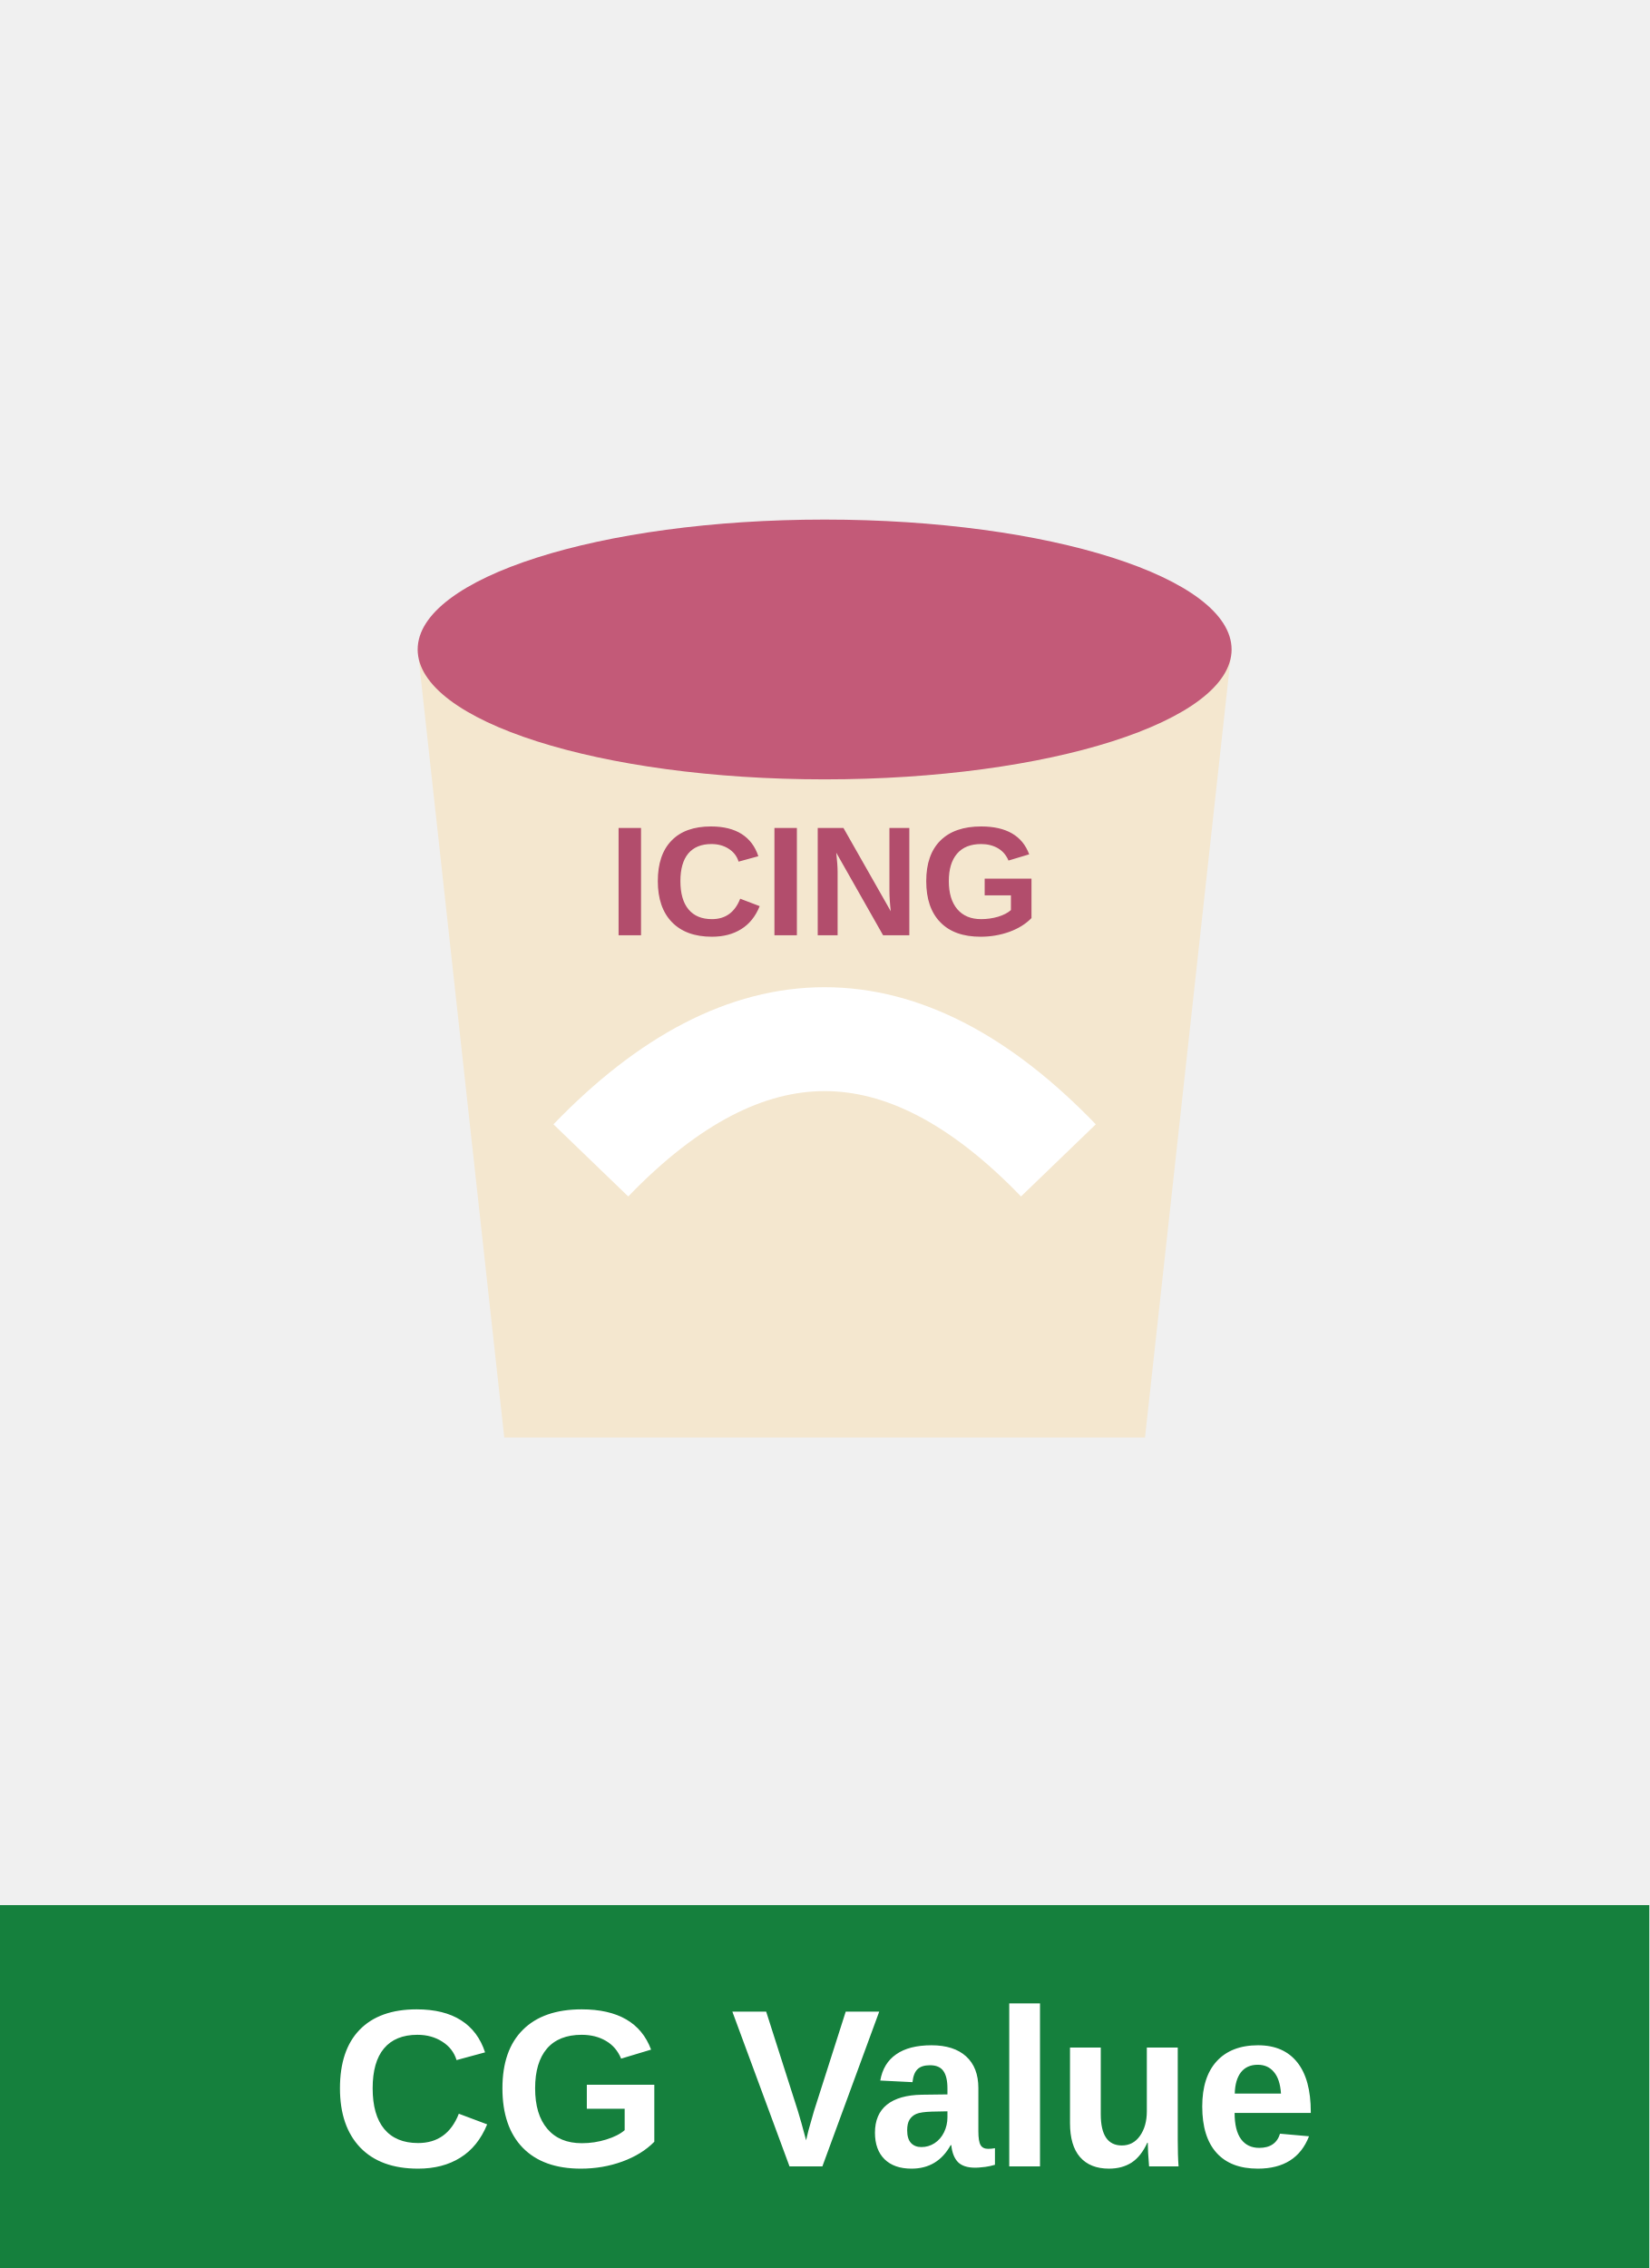
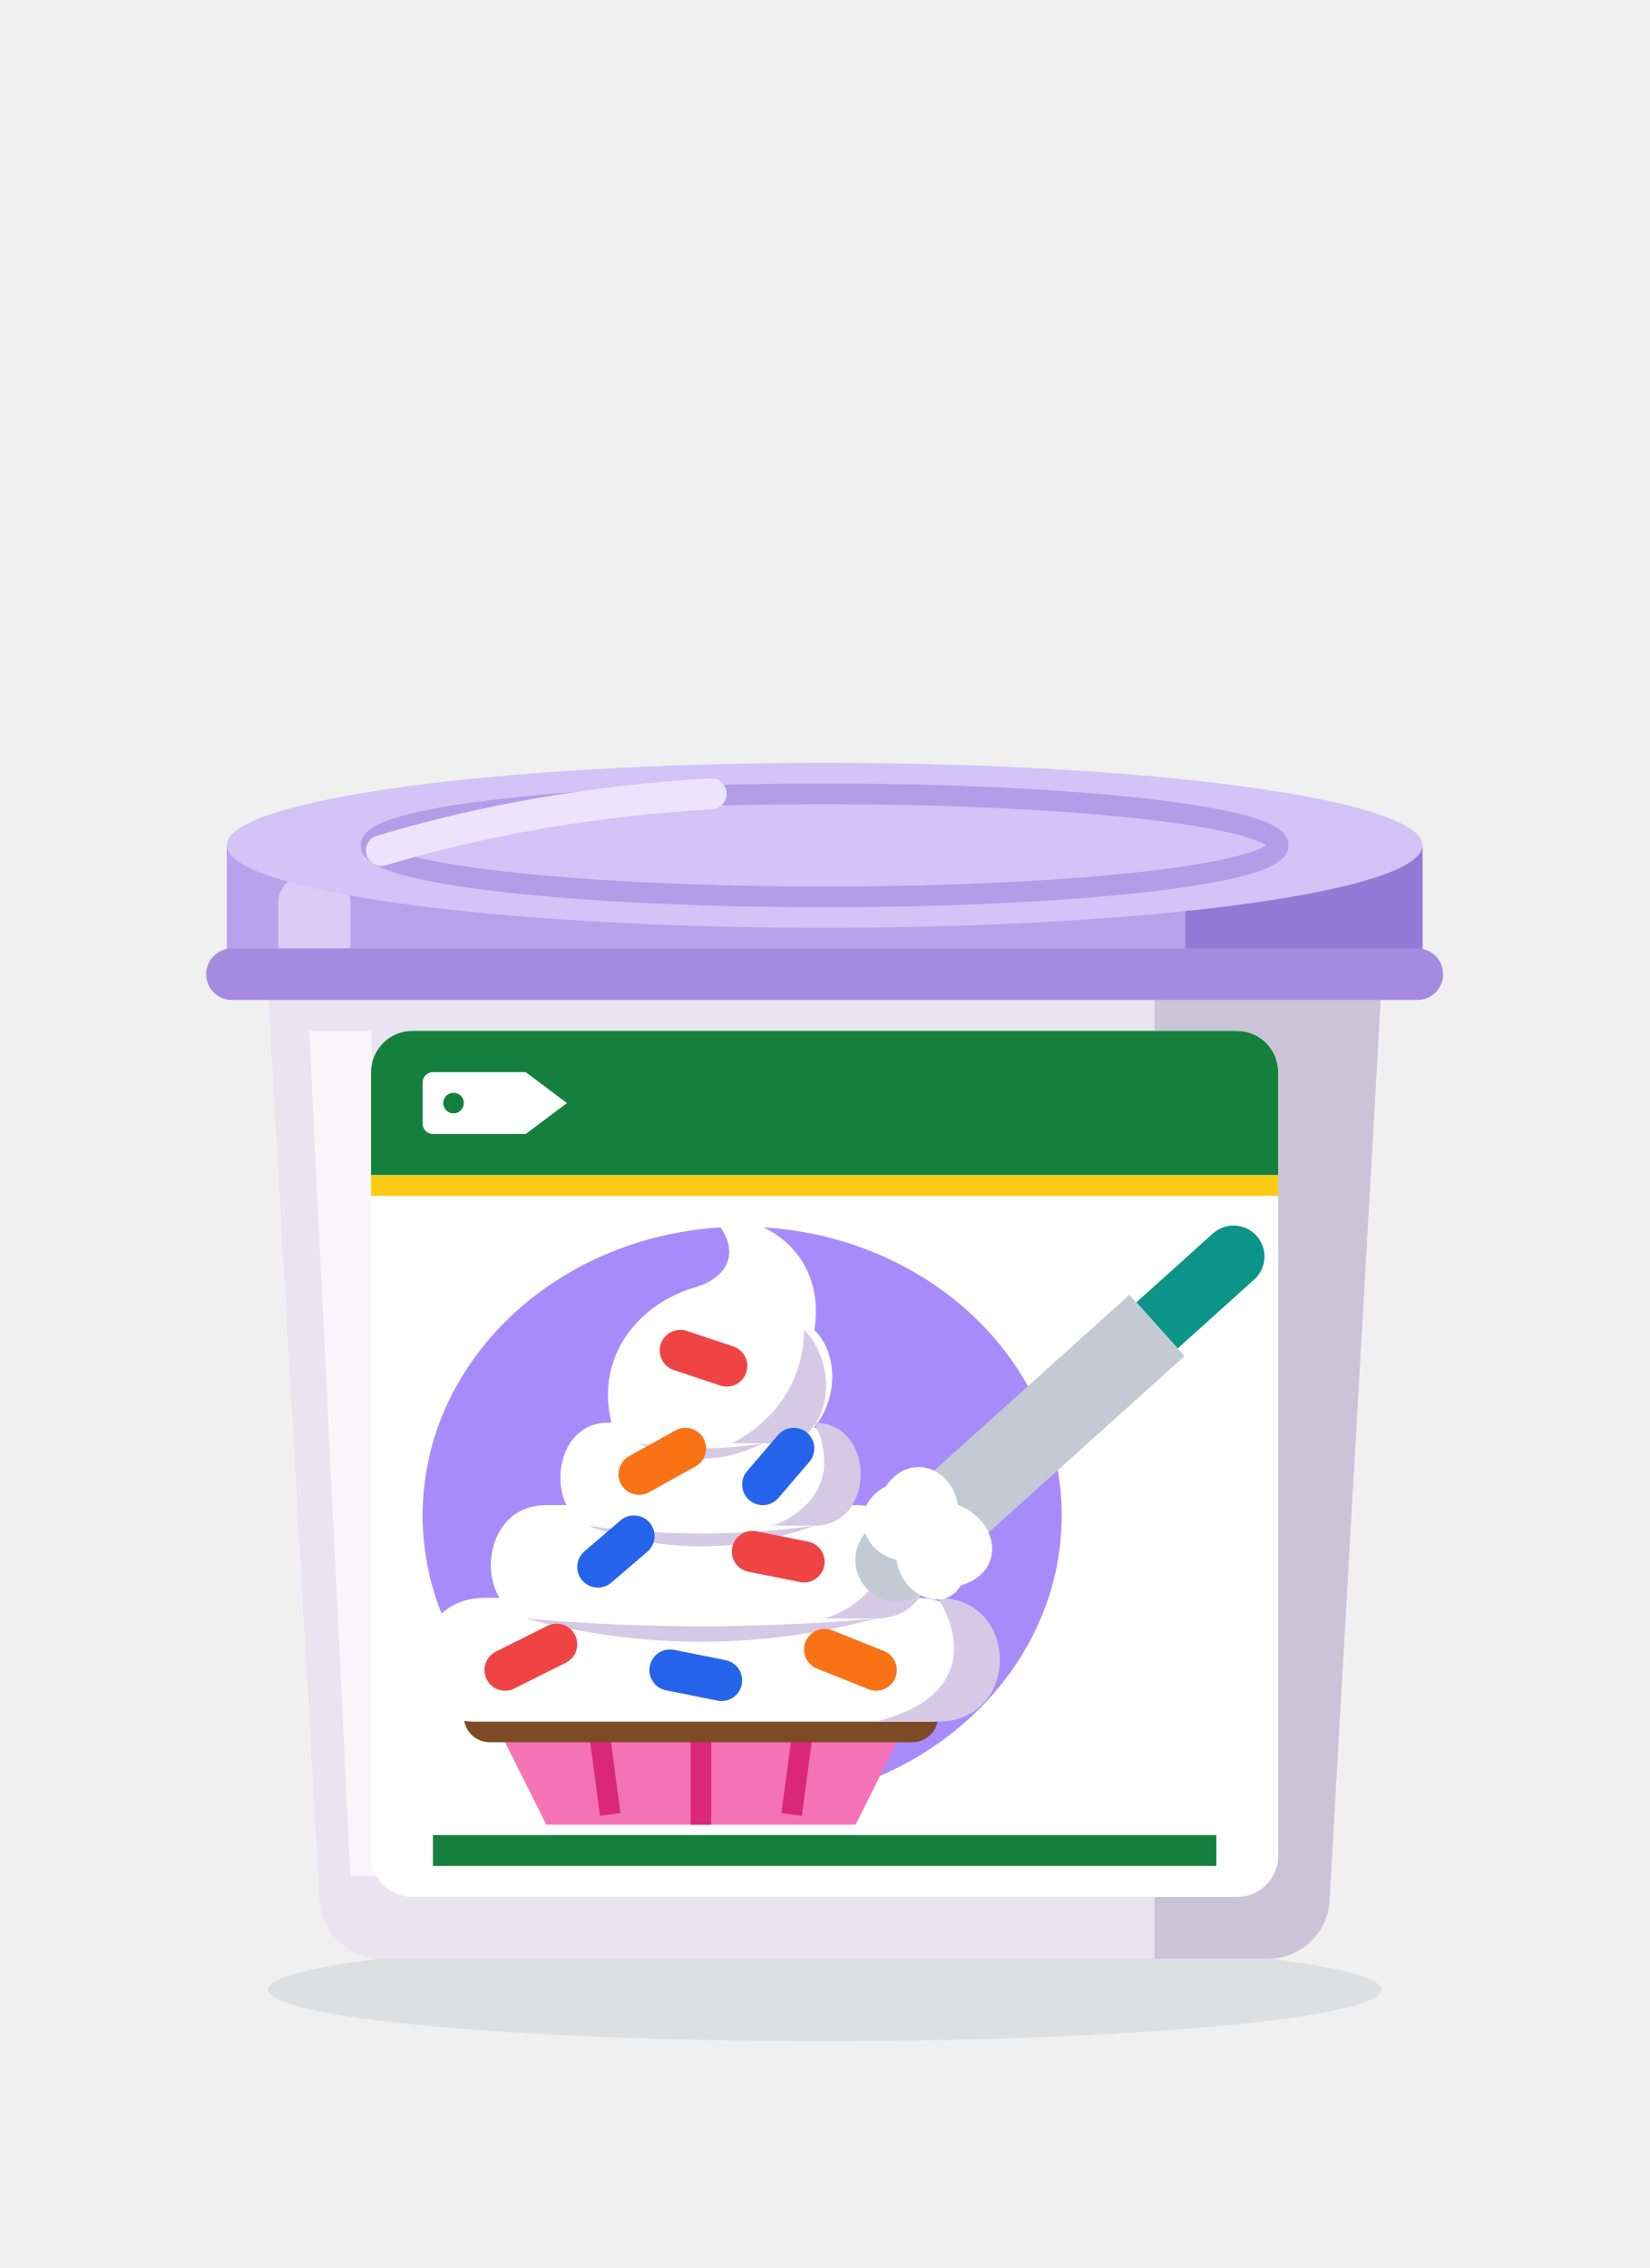
<svg xmlns="http://www.w3.org/2000/svg" viewBox="0 0 160 220">
-   <g transform="translate(80 0) scale(0.84) translate(-80 0)">
-     <path d="M33 75h94l-10 91H43z" fill="#f4e7cf" />
-     <ellipse cx="80" cy="75" rx="47" ry="15" fill="#c35a78" />
-     <text x="80" y="108" text-anchor="middle" font-family="Arial" font-size="18" font-weight="700" fill="#b24d6c">ICING</text>
-     <path d="M53 134q27-28 54 0" fill="none" stroke="#fff" stroke-width="12" />
+   <g id="item">
+     <ellipse cx="80" cy="193" rx="54" ry="5" fill="#0f172a" opacity="0.08" />
+     <path d="M26 96h108l-5 88a6 6 0 0 1-6 6H37a6 6 0 0 1-6-6z" fill="#e9e4f0" />
+     <path d="M112 96h22l-5 88a6 6 0 0 1-6 6h-11z" fill="#cbc3d8" />
+     <path d="M30 100h6l3 82h-5z" fill="#f8f6fb" />
+     <path d="M22 82h116v11a3 3 0 0 1-3 3H25a3 3 0 0 1-3-3z" fill="#b9a2ec" />
+     <path d="M115 82h23v11a3 3 0 0 1-3 3h-20z" fill="#9479d6" />
+     <rect x="27" y="85" width="7" height="9" rx="2.5" fill="#dccdf8" />
+     <ellipse cx="80" cy="82" rx="58" ry="8" fill="#d3c3f6" />
+     <ellipse cx="80" cy="82" rx="44" ry="5" fill="none" stroke="#b39ce8" stroke-width="2" />
+     <path d="M37 82.5q15-4.5 32-5.5" fill="none" stroke="#ece4fc" stroke-width="3" stroke-linecap="round" />
+     <rect x="20" y="92" width="120" height="5" rx="2.5" fill="#a58be0" />
  </g>
-   <g>
-     <rect x="0" y="184.8" width="160" height="35.2" fill="#15803d" />
-     <text x="80" y="210.144" text-anchor="middle" font-family="Arial,Helvetica,sans-serif" font-weight="bold" font-size="21.824" fill="#ffffff">CG Value</text>
+   <g id="label">
+     <rect x="36" y="100" width="88" height="84" rx="4" fill="#f7efe2" />
+   </g>
+   <g id="brand-cg">
+     <rect x="36" y="100" width="88" height="84" rx="4" fill="#ffffff" />
+     <path d="M40 100h80a4 4 0 0 1 4 4v10H36v-10a4 4 0 0 1 4-4z" fill="#15803d" />
+     <path d="M36 114h88v2H36z" fill="#facc15" />
+     <path d="M42 104h9l4 3-4 3h-9a1 1 0 0 1-1-1v-4a1 1 0 0 1 1-1z" fill="#ffffff" />
+     <circle cx="44" cy="107" r="1" fill="#15803d" />
+     <ellipse cx="72" cy="147" rx="31" ry="28" fill="#a78bfa" />
+     <g transform="translate(68 167)">
+       <path d="M-20 0h40l-5 10h-30z" fill="#f472b6" />
+       <path d="M-10 0l1.2 9M0 0v10M10 0l-1.2 9" fill="none" stroke="#db2777" stroke-width="2" />
+       <rect x="-23" y="-3" width="46" height="5" rx="2.5" fill="#7c4a24" />
+       <path d="M-22 0c-7 0-7-12 1-12h42c8 0 8 12 1 12zM-16-10c-6 0-6-11 1-11h30c7 0 7 11 1 11zM-10-19c-5 0-5-10 1-10h18c6 0 6 10 1 10zM-8-27c-3-7 1-13 7-15c4-1 5-4 2-7c7 0 11 5 10 11c3 3 2 9-2 11z" fill="#ffffff" />
+       <path d="M23 0c8 0 8-12 0-12c3 5 2 10-6 12zM17-10c7 0 7-11 0-11c2 4 1 9-5 11zM11-19c6 0 6-10 0-10c2 4 1 8-4 10zM9-27c4-2 4-8 1-11c0 5-3 9-7 11zM-17-10q17 4.5 34 0q-17 1.5-34 0zM-11-19q11 4 22 0q-11 1.5-22 0zM-6-27q6 3 12 0q-6 1-12 0z" fill="#d6c9e6" />
+       <path d="M-19-5l5-2.5M5-16.5l5 1M-2-36l4.5 1.5" fill="none" stroke="#ef4444" stroke-width="4" stroke-linecap="round" />
+       <path d="M-3-5l5 1M-10-15l3.5-3M6-23l3-3.5" fill="none" stroke="#2563eb" stroke-width="4" stroke-linecap="round" />
+       <path d="M12-7l5 2M-6-24l4.5-2.5" fill="none" stroke="#f97316" stroke-width="4" stroke-linecap="round" />
+     </g>
+     <g transform="translate(84 154) rotate(48)">
+       <path d="M-3-38h6v-10a3 3 0 0 0-6 0z" fill="#0d9488" />
+       <path d="M-4-38h8v34a4 4 0 0 1-8 0z" fill="#c3cad3" />
+       <path d="M-6-8c-1-4 3-6 6-4c4-2 8 1 6 5c1 3-3 5-6 3c-3 2-7 0-6-4z" fill="#ffffff" />
+     </g>
+     <path d="M42 178h76v3H42z" fill="#15803d" />
  </g>
</svg>
